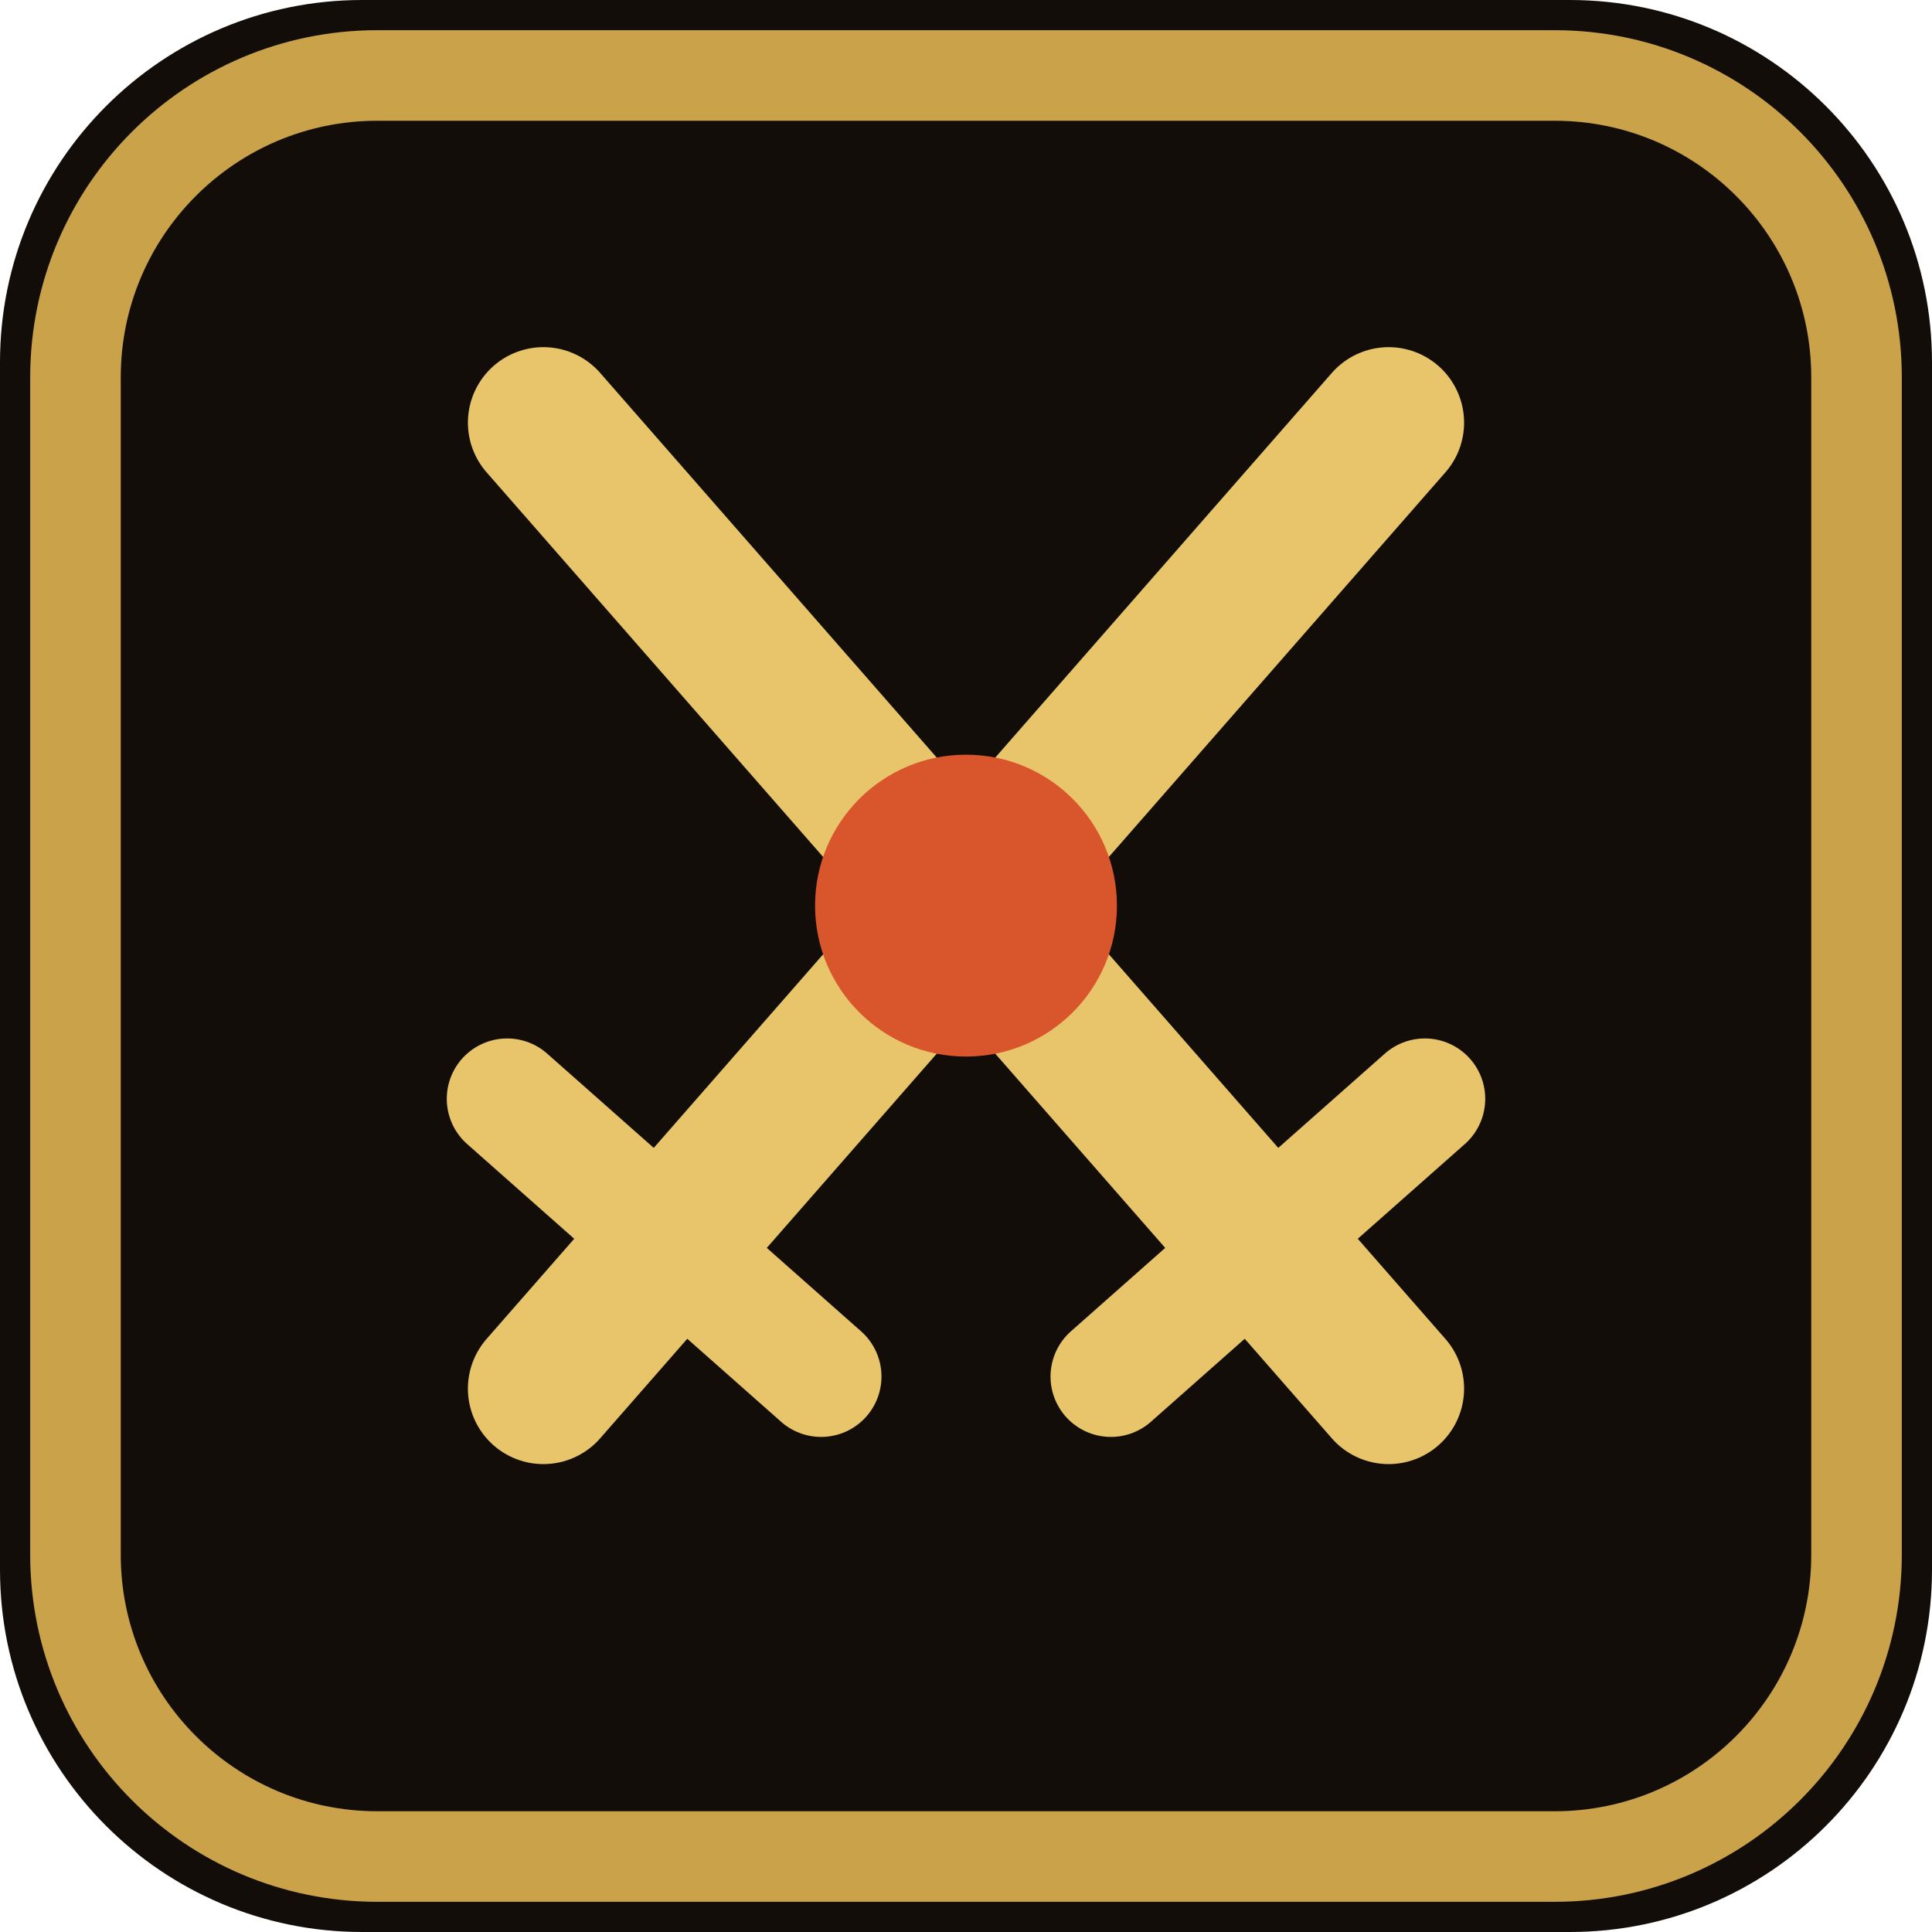
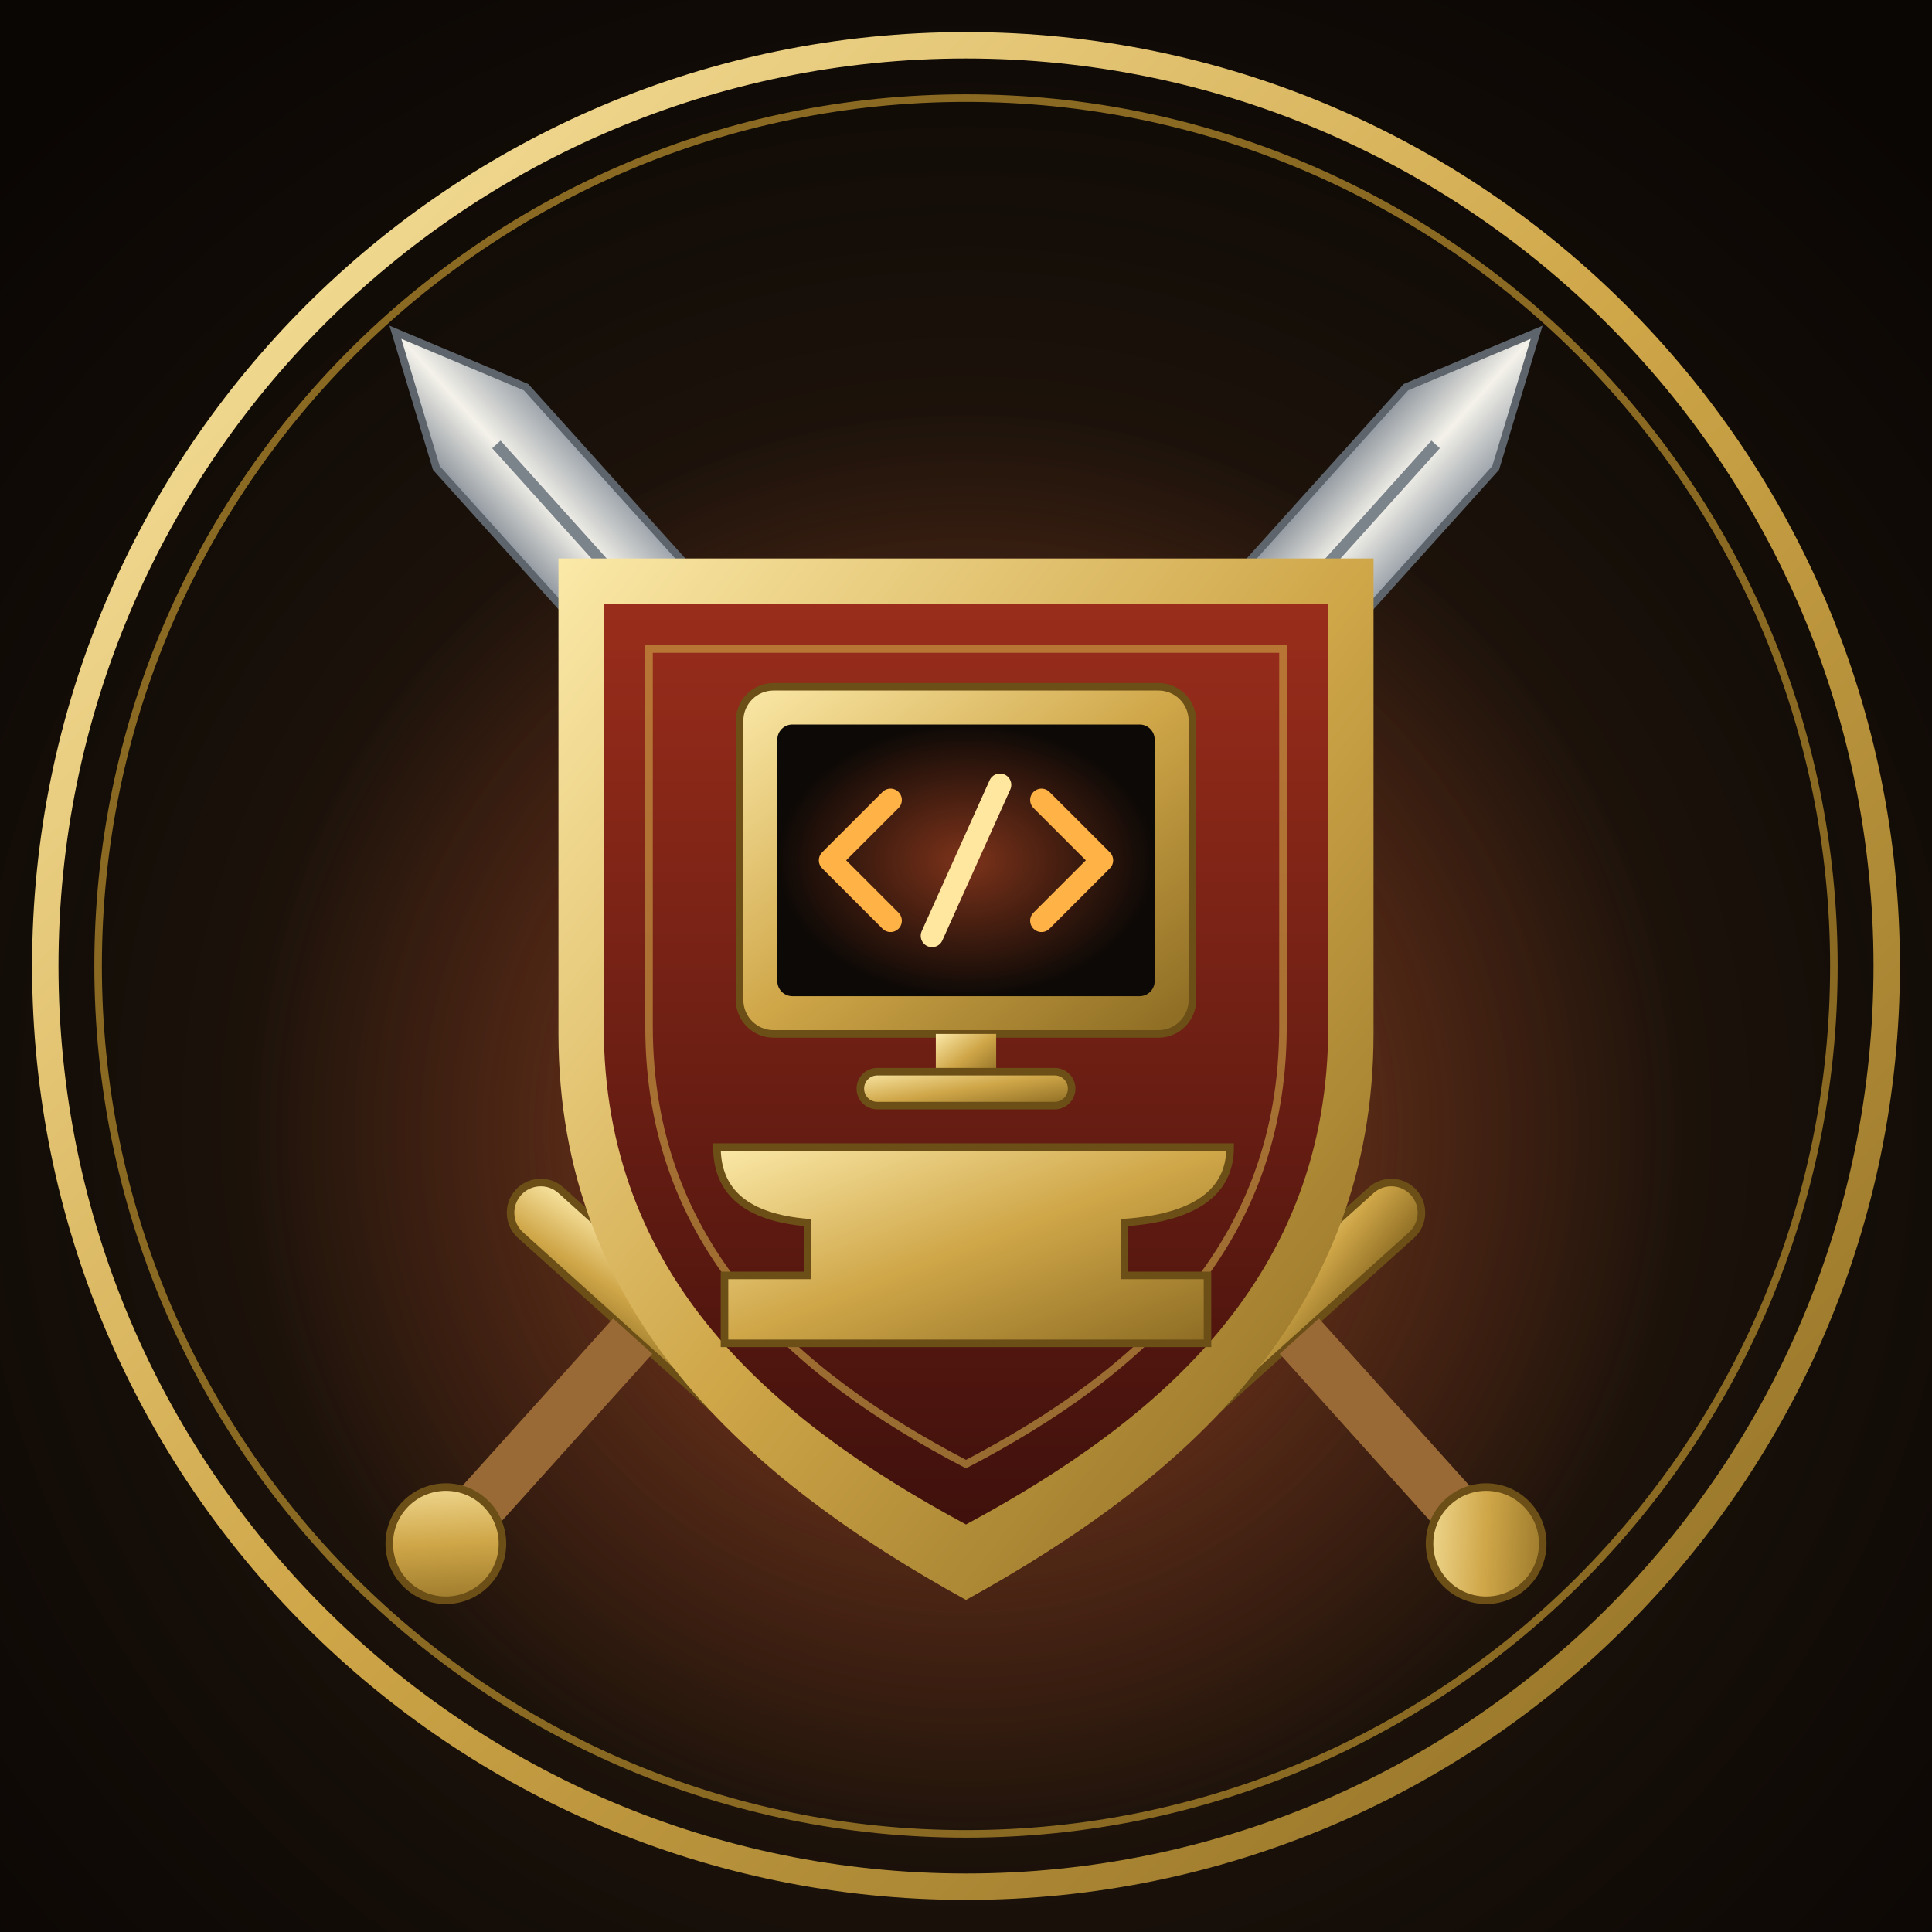
- <svg xmlns="http://www.w3.org/2000/svg" viewBox="0 0 64 64">
-   <rect width="64" height="64" rx="12" fill="#120d09" />
-   <rect x="2.5" y="2.5" width="59" height="59" rx="10" fill="none" stroke="#c9a24a" stroke-width="3" />
-   <g stroke="#e8c46a" stroke-linecap="round">
-     <path d="M18 46L46 14M46 46L18 14" stroke-width="5" />
-     <path d="M16.8 36.4L27.2 45.6M47.2 36.4L36.8 45.6" stroke-width="4" />
+ <svg xmlns="http://www.w3.org/2000/svg" viewBox="0 0 512 512">
+   <defs>
+     <radialGradient id="bg" cx="50%" cy="58%" r="70%">
+       <stop offset="0" stop-color="#3a2415" />
+       <stop offset=".65" stop-color="#150e08" />
+       <stop offset="1" stop-color="#0a0604" />
+     </radialGradient>
+     <radialGradient id="glow" cx="50%" cy="50%" r="50%">
+       <stop offset="0" stop-color="#d9552b" stop-opacity=".55" />
+       <stop offset="1" stop-color="#d9552b" stop-opacity="0" />
+     </radialGradient>
+     <linearGradient id="gold" x1="0" y1="0" x2="1" y2="1">
+       <stop offset="0" stop-color="#fbe9a8" />
+       <stop offset=".5" stop-color="#cfa648" />
+       <stop offset="1" stop-color="#8a6a22" />
+     </linearGradient>
+     <linearGradient id="steel" x1="0" y1="0" x2="1" y2="0">
+       <stop offset="0" stop-color="#8f969e" />
+       <stop offset=".5" stop-color="#f4f2ea" />
+       <stop offset="1" stop-color="#9aa1a9" />
+     </linearGradient>
+     <linearGradient id="shield" x1="0" y1="0" x2="0" y2="1">
+       <stop offset="0" stop-color="#9a2d1b" />
+       <stop offset="1" stop-color="#3f100c" />
+     </linearGradient>
+     <linearGradient id="fire" x1="0" y1="1" x2="0" y2="0">
+       <stop offset="0" stop-color="#d9552b" />
+       <stop offset="1" stop-color="#ffc15a" />
+     </linearGradient>
+     <g id="sword">
+       <polygon points="256,30 272,64 272,372 240,372 240,64" fill="url(#steel)" stroke="#5d646b" stroke-width="2" />
+       <line x1="256" y1="70" x2="256" y2="366" stroke="#7b838b" stroke-width="3" />
+       <rect x="208" y="372" width="96" height="16" rx="8" fill="url(#gold)" stroke="#6b4f16" stroke-width="2" />
+       <rect x="249" y="388" width="14" height="64" fill="#9a6a36" />
+       <circle cx="256" cy="462" r="15" fill="url(#gold)" stroke="#6b4f16" stroke-width="2" />
+     </g>
+   </defs>
+   <rect width="512" height="512" fill="url(#bg)" />
+   <circle cx="256" cy="300" r="190" fill="url(#glow)" />
+   <circle cx="256" cy="256" r="244" fill="none" stroke="url(#gold)" stroke-width="7" />
+   <circle cx="256" cy="256" r="230" fill="none" stroke="#8a6a22" stroke-width="2" />
+   <use href="#sword" transform="rotate(42 256 256)" />
+   <use href="#sword" transform="rotate(-42 256 256)" />
+   <path d="M156 156H356V272C356 342 310 382 256 412C202 382 156 342 156 272Z" fill="#000" opacity=".45" transform="translate(0 8)" />
+   <path d="M148 148H364V274C364 348 314 392 256 424C198 392 148 348 148 274Z" fill="url(#gold)" />
+   <path d="M160 160H352V272C352 338 308 376 256 404C204 376 160 338 160 272Z" fill="url(#shield)" />
+   <path d="M172 172H340V272C340 330 302 364 256 388C210 364 172 330 172 272Z" fill="none" stroke="#cfa648" stroke-width="2" opacity=".6" />
+   <rect x="196" y="182" width="120" height="92" rx="9" fill="url(#gold)" stroke="#6b4f16" stroke-width="2" />
+   <rect x="206" y="192" width="100" height="72" rx="4" fill="#0d0906" />
+   <rect x="206" y="192" width="100" height="72" rx="4" fill="url(#glow)" />
+   <g fill="none" stroke="#ffb347" stroke-width="6" stroke-linecap="round" stroke-linejoin="round">
+     <path d="M236 212L220 228L236 244" />
+     <path d="M276 212L292 228L276 244" />
+     <path d="M265 208L247 248" stroke="#ffe7a0" />
  </g>
-   <circle cx="32" cy="30" r="5" fill="#d9552b" />
+   <rect x="248" y="274" width="16" height="12" fill="url(#gold)" />
+   <rect x="228" y="284" width="56" height="9" rx="4.5" fill="url(#gold)" stroke="#6b4f16" stroke-width="2" />
+   <path d="M190 304H326Q326 322 298 324V338H320V356H192V338H214V324Q190 322 190 304Z" fill="url(#gold)" stroke="#6b4f16" stroke-width="2" />
</svg>
